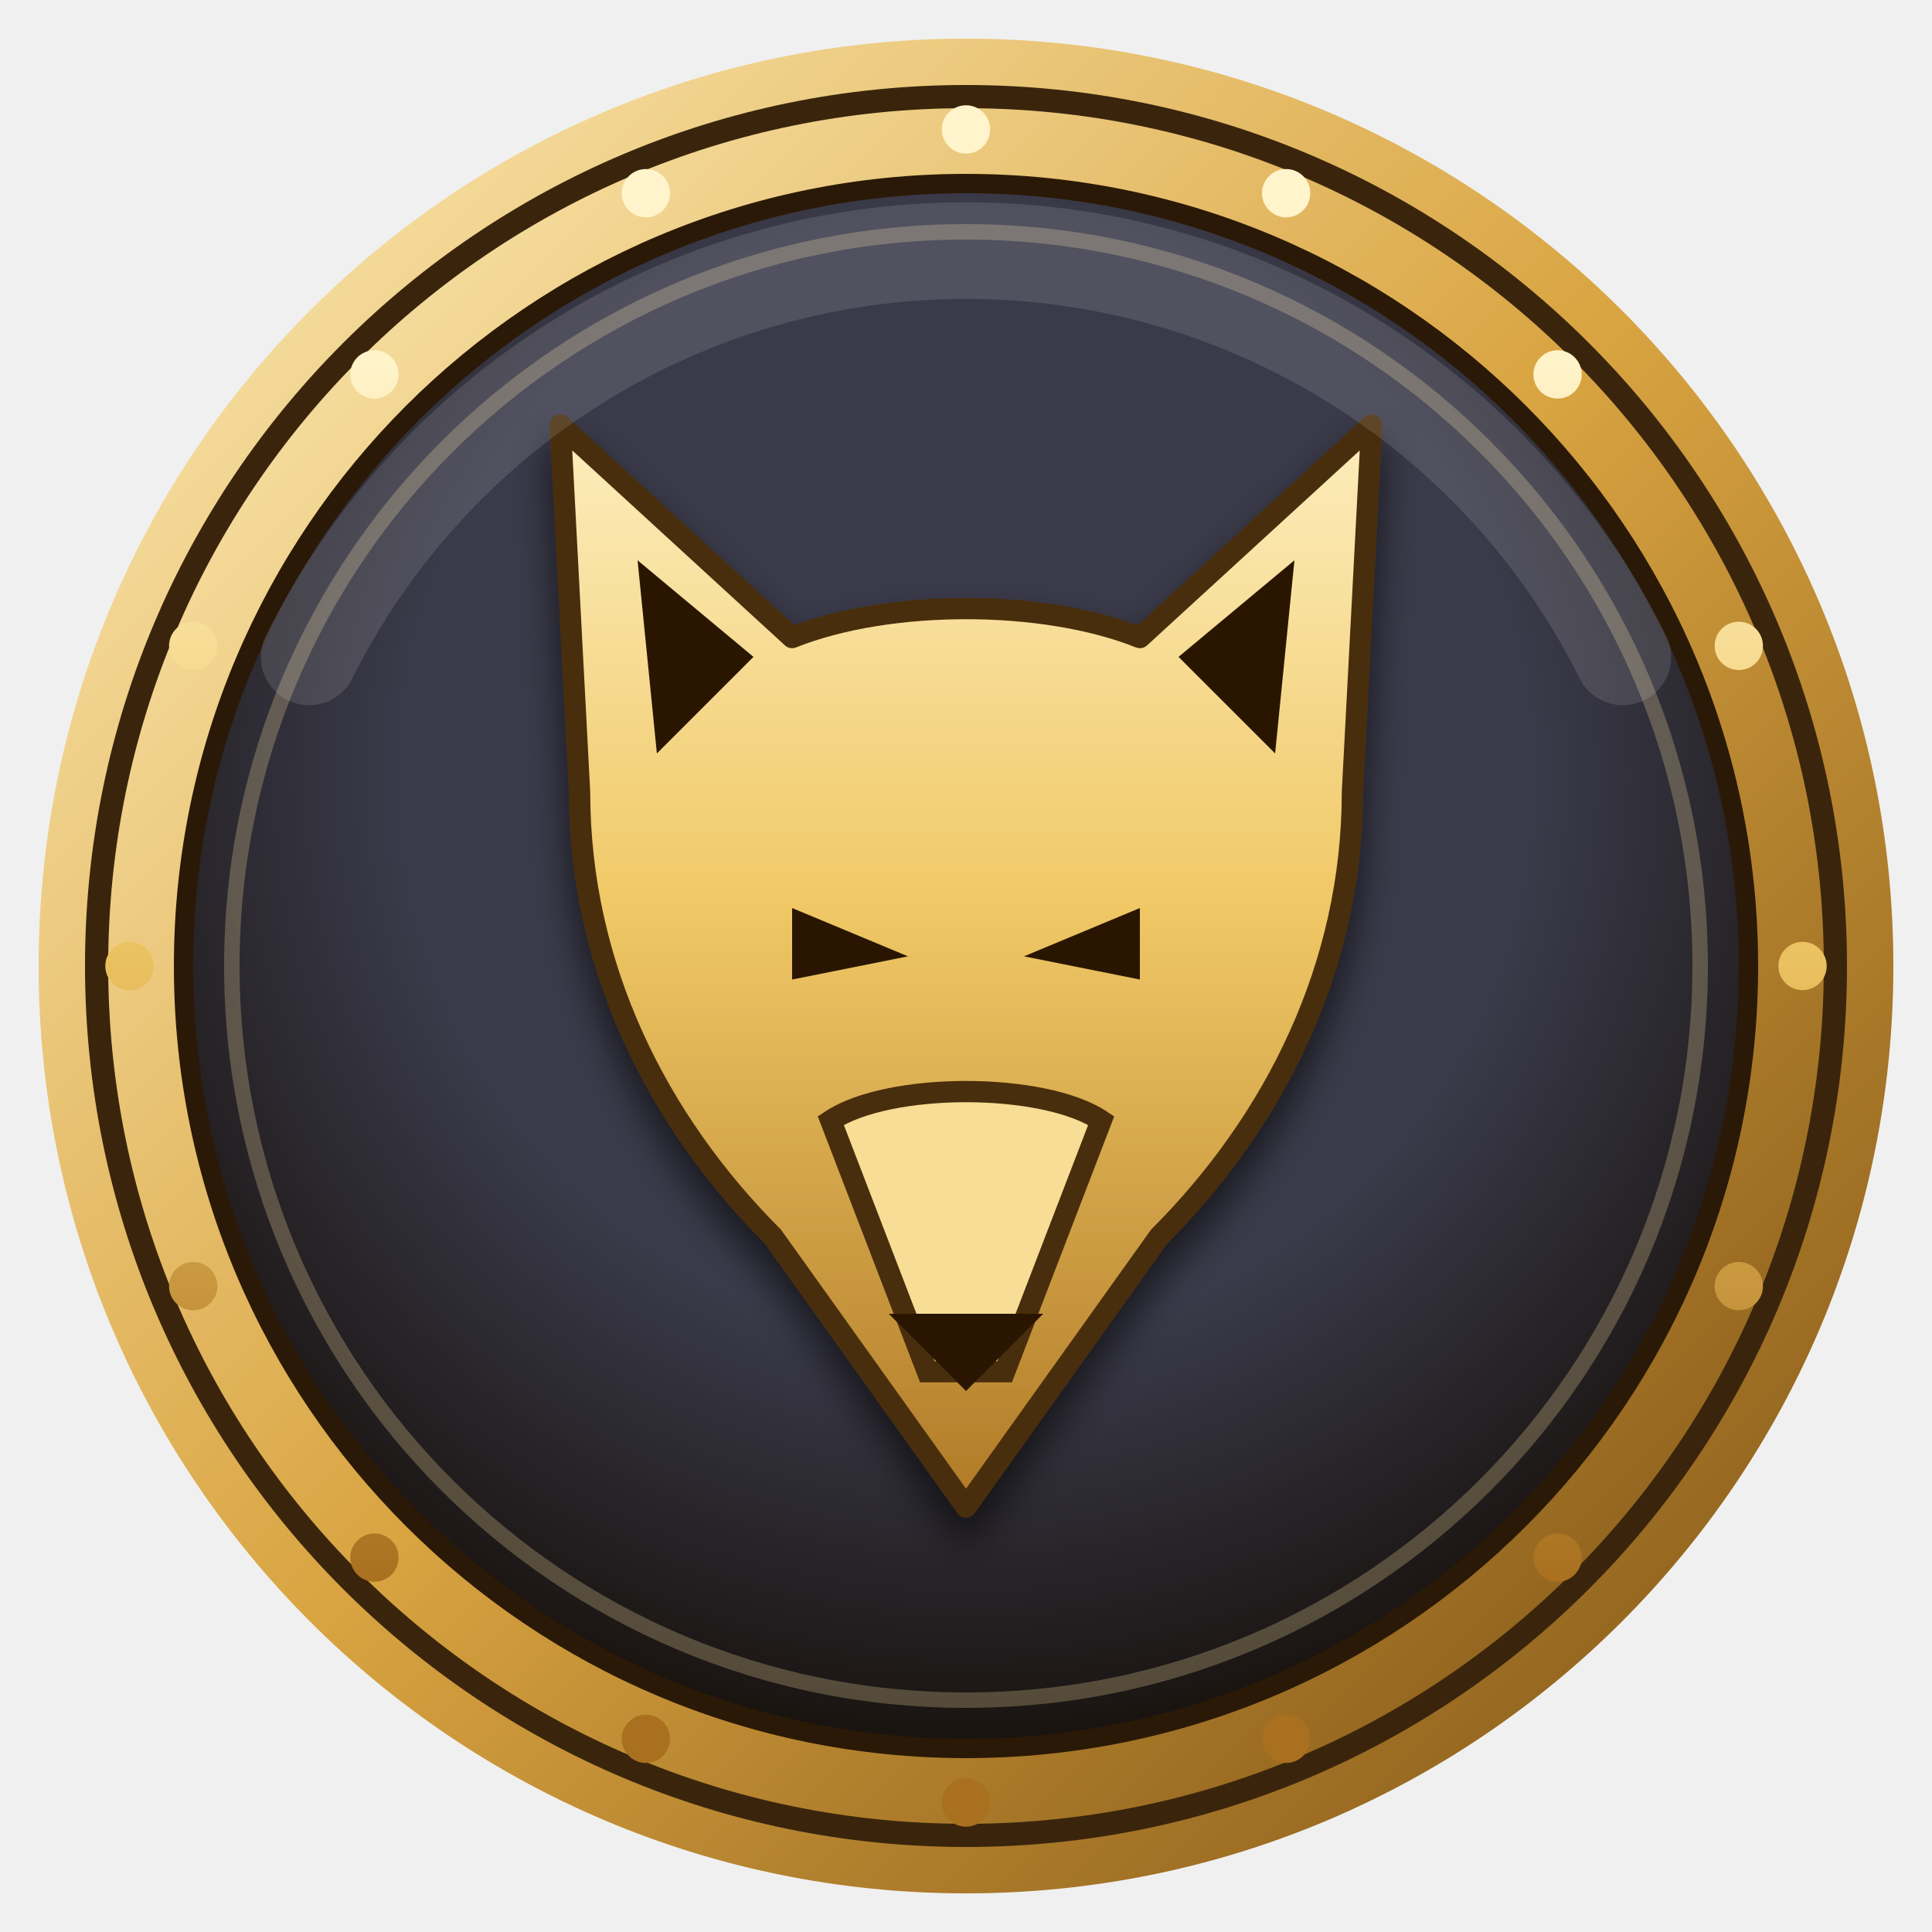
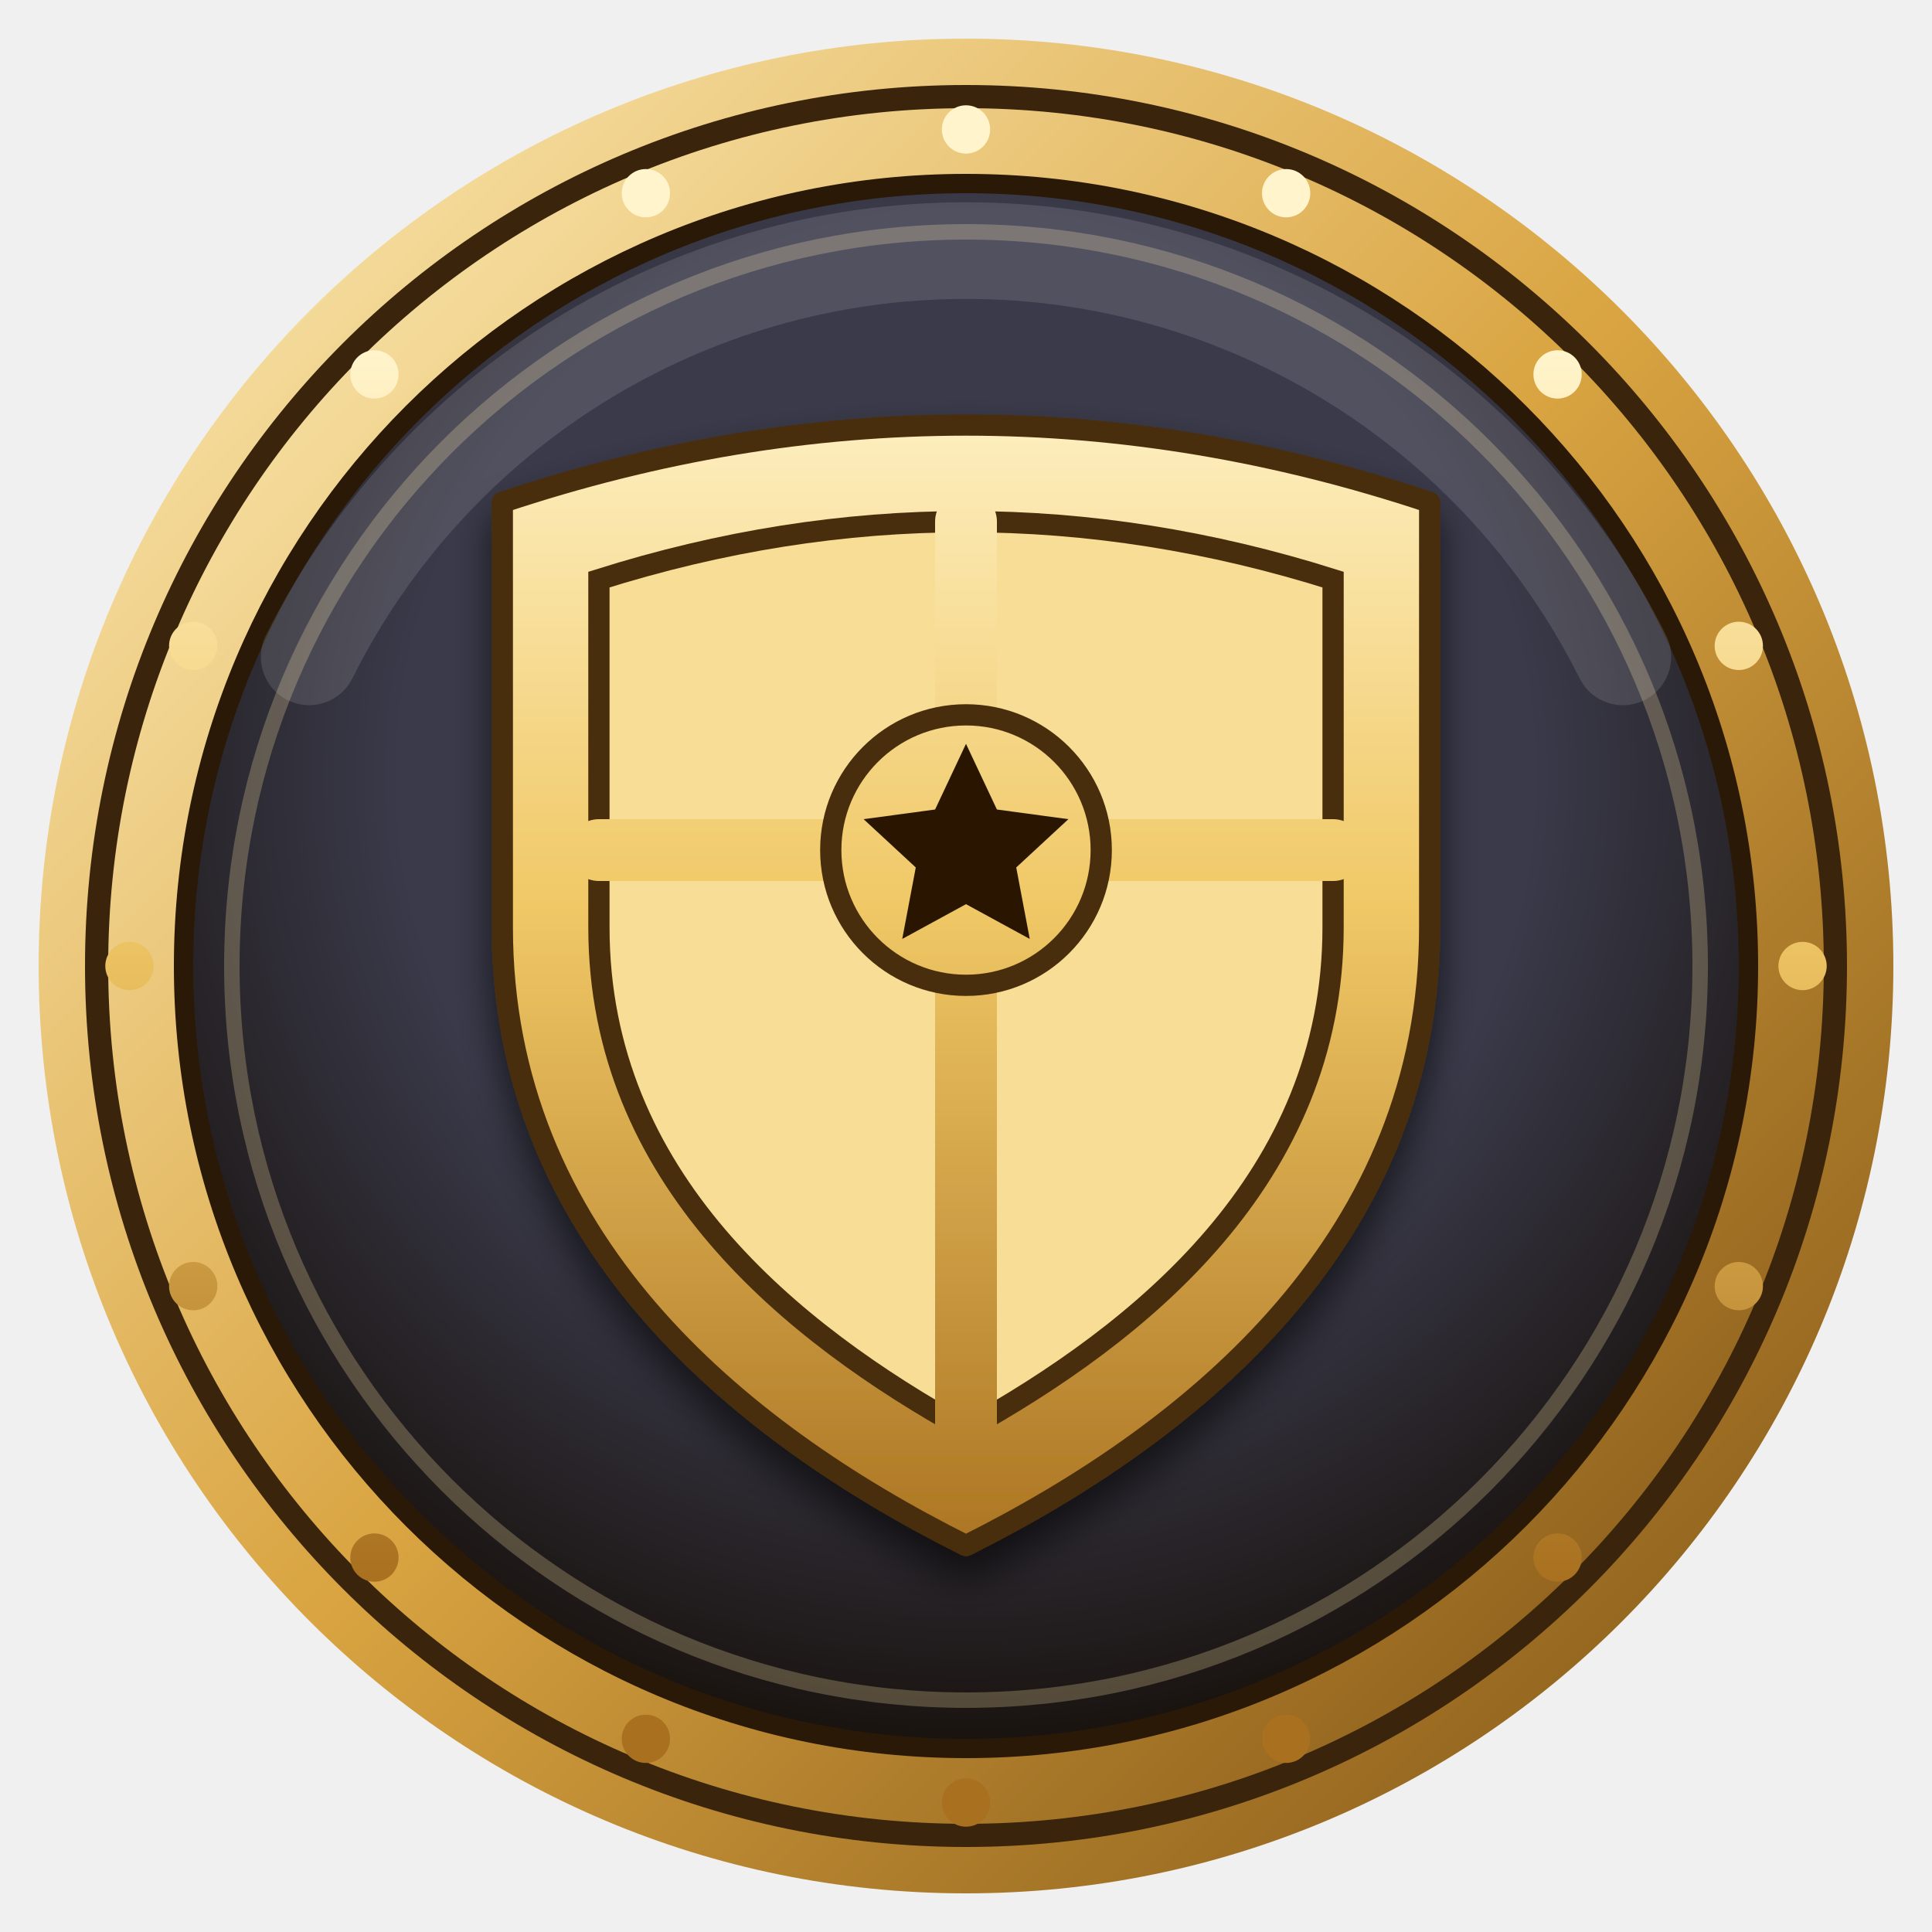
<svg xmlns="http://www.w3.org/2000/svg" viewBox="0 0 100 100" width="256" height="256">
  <defs>
    <radialGradient id="flbenjamin" cx="50%" cy="38%" r="65%">
      <stop offset="0" stop-color="#3A3A4A" stop-opacity="1" />
      <stop offset=".55" stop-color="#3A3A4A" />
      <stop offset="1" stop-color="#140d06" />
    </radialGradient>
    <linearGradient id="gdbenjamin" gradientUnits="userSpaceOnUse" x1="0" y1="18" x2="0" y2="82">
      <stop offset="0" stop-color="#FFF4CC" />
      <stop offset=".45" stop-color="#F0C866" />
      <stop offset="1" stop-color="#A8701F" />
    </linearGradient>
    <linearGradient id="grbenjamin" x1="0" y1="0" x2="1" y2="1">
      <stop offset="0" stop-color="#FFF0BE" />
      <stop offset=".5" stop-color="#D9A441" />
      <stop offset="1" stop-color="#7A4E12" />
    </linearGradient>
    <filter id="shbenjamin" x="-20%" y="-20%" width="140%" height="140%">
      <feDropShadow dx="0" dy="1.2" stdDeviation="1" flood-color="#000" flood-opacity=".6" />
    </filter>
  </defs>
  <style>.g{fill:url(#gdbenjamin);stroke:#4A2E0C;stroke-width:1.1;stroke-linejoin:round}.g2{fill:#F7DD95;stroke:#4A2E0C;stroke-width:1.1}.f{fill:#FFE9A8;stroke:#B5651D;stroke-width:.8}.d{fill:#2A1906}.dk{fill:#2A1906}.o{fill:#6E7B2A;stroke:#FFE9A8;stroke-width:1}.st{stroke:url(#gdbenjamin);stroke-linecap:round;fill:none}.ln{stroke:#2A1906;stroke-width:1.4;stroke-linecap:round;fill:none}.ln2{stroke:url(#gdbenjamin);stroke-width:1.6;fill:none}</style>
  <circle cx="50" cy="50" r="48" fill="url(#grbenjamin)" />
  <circle cx="50" cy="50" r="45.6" fill="#3A250C" />
  <circle cx="50" cy="50" r="44.4" fill="url(#grbenjamin)" />
  <circle cx="50" cy="50" r="40.5" fill="url(#flbenjamin)" stroke="#2A1906" stroke-width="1" />
  <circle cx="93.30" cy="50.00" r="1.25" fill="url(#gdbenjamin)" />
  <circle cx="90.00" cy="66.57" r="1.25" fill="url(#gdbenjamin)" />
  <circle cx="80.62" cy="80.62" r="1.25" fill="url(#gdbenjamin)" />
  <circle cx="66.57" cy="90.00" r="1.25" fill="url(#gdbenjamin)" />
  <circle cx="50.00" cy="93.30" r="1.25" fill="url(#gdbenjamin)" />
  <circle cx="33.43" cy="90.00" r="1.25" fill="url(#gdbenjamin)" />
  <circle cx="19.38" cy="80.62" r="1.25" fill="url(#gdbenjamin)" />
  <circle cx="10.00" cy="66.57" r="1.25" fill="url(#gdbenjamin)" />
  <circle cx="6.70" cy="50.00" r="1.25" fill="url(#gdbenjamin)" />
  <circle cx="10.00" cy="33.43" r="1.25" fill="url(#gdbenjamin)" />
  <circle cx="19.38" cy="19.38" r="1.25" fill="url(#gdbenjamin)" />
  <circle cx="33.43" cy="10.00" r="1.25" fill="url(#gdbenjamin)" />
  <circle cx="50.00" cy="6.70" r="1.25" fill="url(#gdbenjamin)" />
  <circle cx="66.57" cy="10.00" r="1.25" fill="url(#gdbenjamin)" />
  <circle cx="80.62" cy="19.38" r="1.25" fill="url(#gdbenjamin)" />
  <circle cx="90.00" cy="33.43" r="1.25" fill="url(#gdbenjamin)" />
  <circle cx="50" cy="50" r="38" fill="none" stroke="#FFE9A8" stroke-opacity=".25" stroke-width=".8" />
  <g filter="url(#shbenjamin)">
-     <path d="M50 78 L40 64 C34 58 30 50 30 41 L29 22 L41 33 C46 31 54 31 59 33 L71 22 L70 41 C70 50 66 58 60 64 Z" class="g" />
-     <path d="M33 29 L39 34 L34 39 Z M67 29 L61 34 L66 39 Z" class="d" />
-     <path d="M41 47 l6 2.5 l-6 1.2 Z M59 47 l-6 2.5 l6 1.2 Z" class="d" />
-     <path d="M43 58 C46 56 54 56 57 58 L52 71 h-4 Z" class="g2" />
-     <path d="M46 68 h8 l-4 4 Z" class="d" />
+     <path d="M26 26 Q50 18 74 26 V48 C74 64 62 74 50 80 C38 74 26 64 26 48 Z" class="g" />
+     <path d="M31 30 Q50 24 69 30 V48 C69 61 59 69 50 74 C41 69 31 61 31 48 Z" class="g2" />
+     <path d="M50 27 V74 M31 44 H69" class="st" stroke-width="3.2" />
+     <circle cx="50" cy="44" r="7" class="g" />
+     <path d="M50 38.5 l1.6 3.4 l3.7 .5 l-2.7 2.5 l.7 3.7 l-3.3 -1.8 l-3.3 1.8 l.7 -3.7 l-2.7 -2.5 l3.7 -.5 Z" class="d" />
  </g>
  <path d="M16 34 A38 38 0 0 1 84 34" fill="none" stroke="#fff" stroke-opacity=".12" stroke-width="5" stroke-linecap="round" />
</svg>
